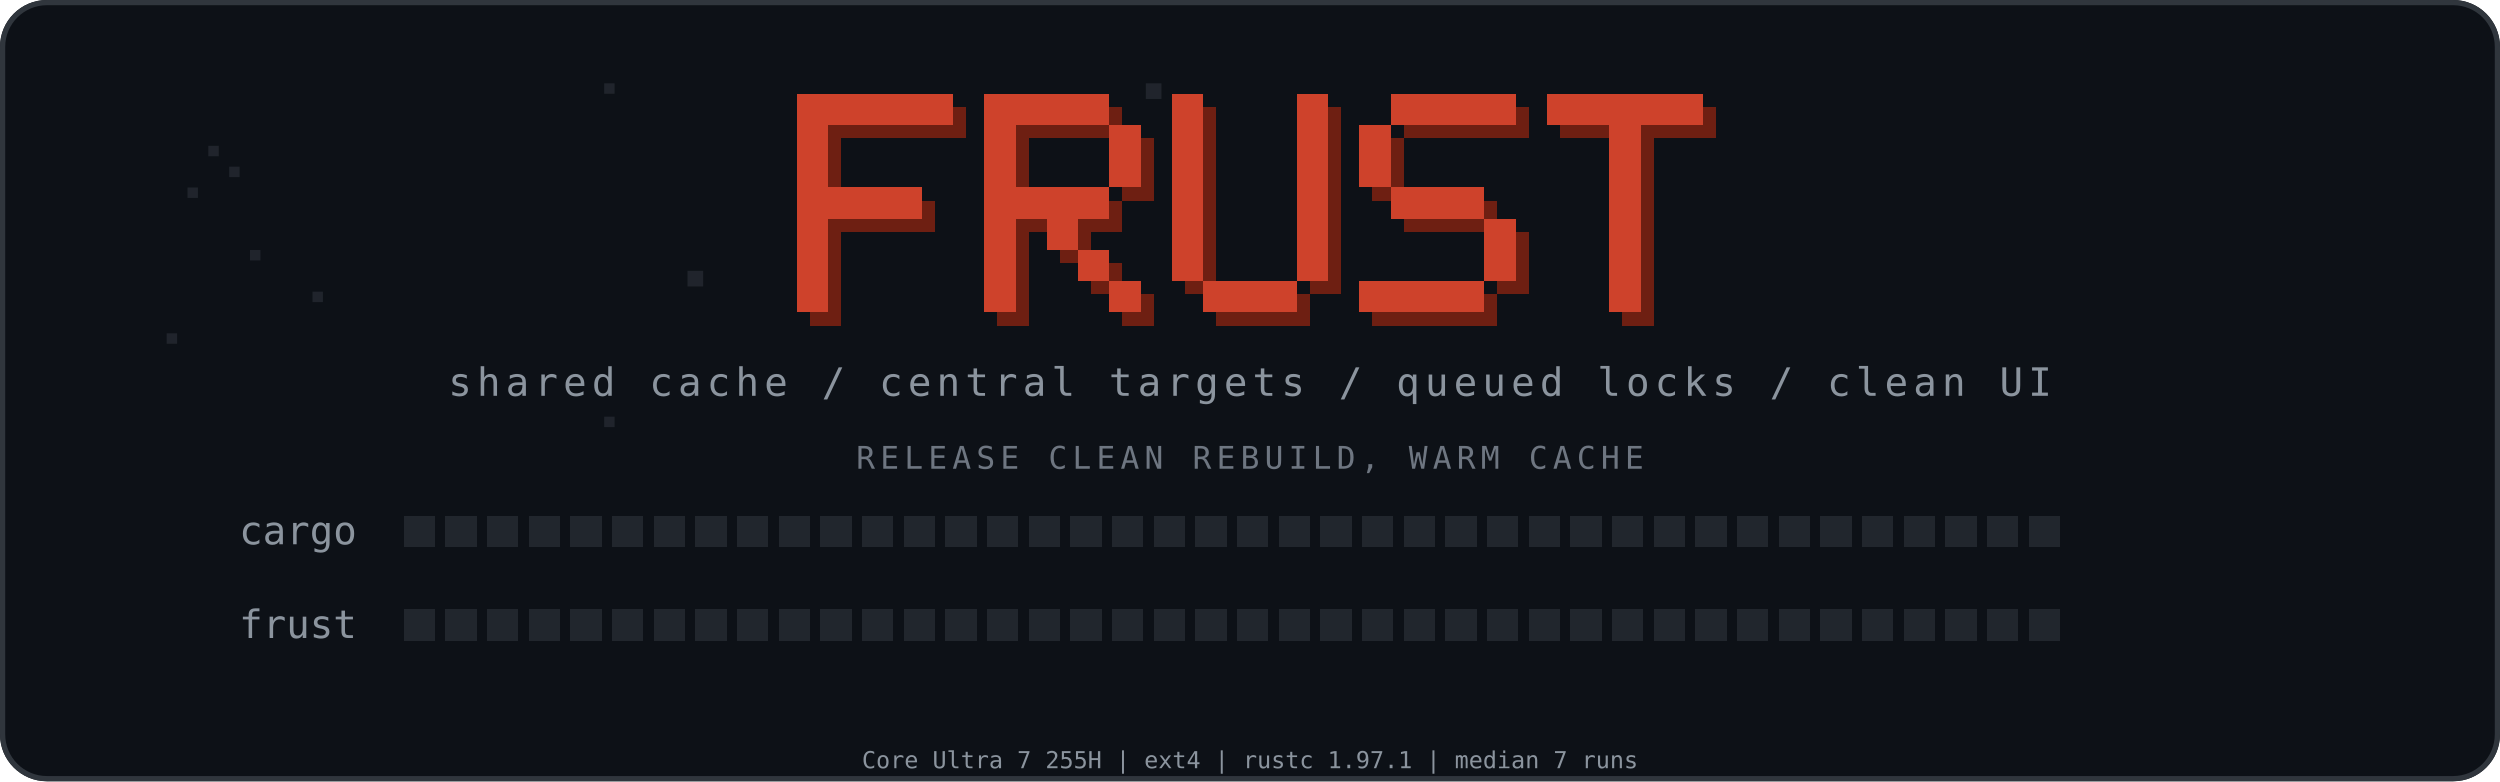
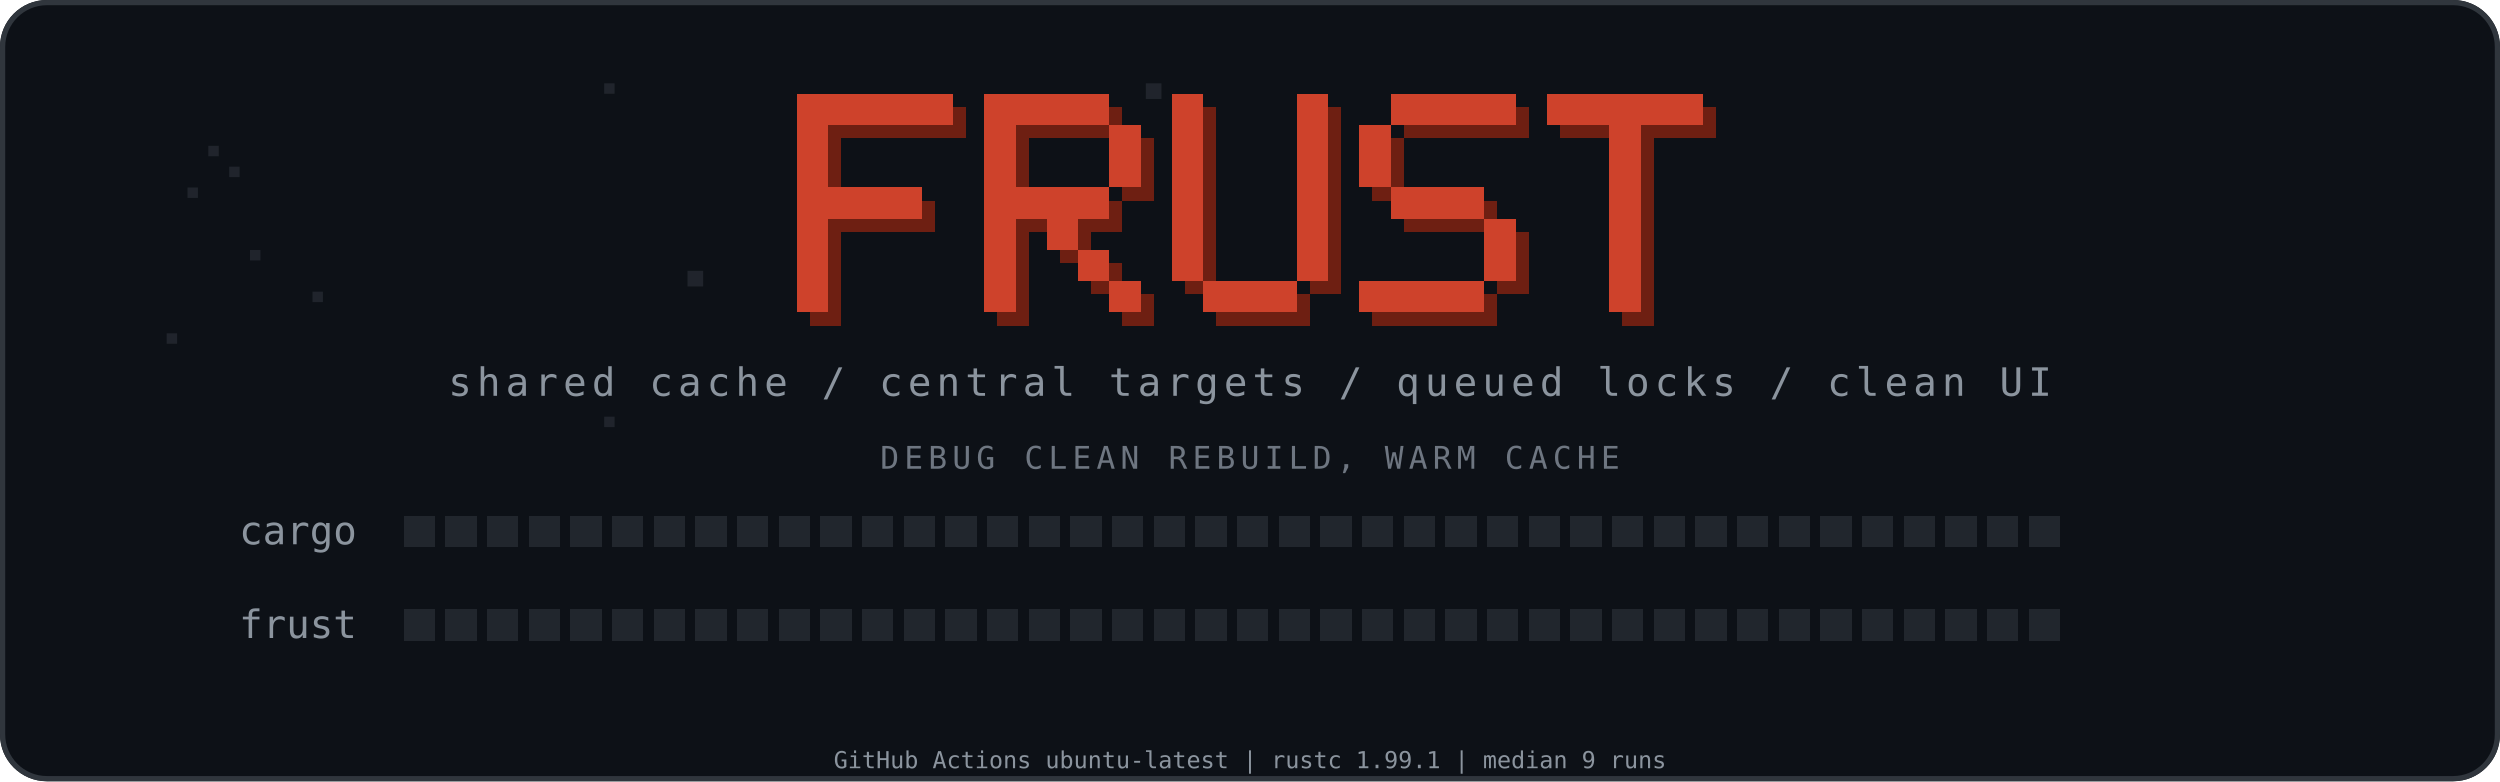
<svg xmlns="http://www.w3.org/2000/svg" viewBox="0 0 960 300" width="960" height="300" role="img" aria-labelledby="t d">
  <rect width="960" height="300" rx="18" fill="#0d1117" />
  <rect x="1" y="1" width="958" height="298" rx="17" fill="none" stroke="#30363d" stroke-width="2" />
  <rect x="88" y="64" width="4" height="4" fill="#8b949e" opacity="0.15">
    <animate attributeName="opacity" values="0.1;0.75;0.1" dur="4.25s" begin="3.86s" repeatCount="indefinite" />
  </rect>
  <rect x="232" y="32" width="4" height="4" fill="#8b949e" opacity="0.15">
    <animate attributeName="opacity" values="0.1;0.75;0.1" dur="3.80s" begin="0.27s" repeatCount="indefinite" />
  </rect>
  <rect x="72" y="72" width="4" height="4" fill="#8b949e" opacity="0.15">
    <animate attributeName="opacity" values="0.1;0.75;0.1" dur="4.39s" begin="2.56s" repeatCount="indefinite" />
  </rect>
  <rect x="64" y="128" width="4" height="4" fill="#8b949e" opacity="0.15">
    <animate attributeName="opacity" values="0.1;0.75;0.1" dur="4.17s" begin="0.56s" repeatCount="indefinite" />
  </rect>
  <rect x="120" y="112" width="4" height="4" fill="#8b949e" opacity="0.15">
    <animate attributeName="opacity" values="0.1;0.75;0.1" dur="2.79s" begin="1.99s" repeatCount="indefinite" />
  </rect>
  <rect x="264" y="104" width="6" height="6" fill="#8b949e" opacity="0.15">
    <animate attributeName="opacity" values="0.1;0.75;0.1" dur="4.84s" begin="0.40s" repeatCount="indefinite" />
  </rect>
  <rect x="440" y="32" width="6" height="6" fill="#8b949e" opacity="0.15">
    <animate attributeName="opacity" values="0.1;0.75;0.1" dur="2.73s" begin="1.53s" repeatCount="indefinite" />
  </rect>
  <rect x="80" y="56" width="4" height="4" fill="#8b949e" opacity="0.15">
    <animate attributeName="opacity" values="0.1;0.75;0.1" dur="3.92s" begin="2.61s" repeatCount="indefinite" />
  </rect>
  <rect x="232" y="160" width="4" height="4" fill="#8b949e" opacity="0.15">
    <animate attributeName="opacity" values="0.1;0.75;0.1" dur="4.72s" begin="1.88s" repeatCount="indefinite" />
  </rect>
  <rect x="96" y="96" width="4" height="4" fill="#8b949e" opacity="0.15">
    <animate attributeName="opacity" values="0.1;0.75;0.1" dur="3.70s" begin="1.03s" repeatCount="indefinite" />
  </rect>
  <g shape-rendering="crispEdges">
    <rect x="311" y="41" width="12" height="12" fill="#6e1f12" />
    <rect x="323" y="41" width="12" height="12" fill="#6e1f12" />
    <rect x="335" y="41" width="12" height="12" fill="#6e1f12" />
    <rect x="347" y="41" width="12" height="12" fill="#6e1f12" />
    <rect x="359" y="41" width="12" height="12" fill="#6e1f12" />
    <rect x="311" y="53" width="12" height="12" fill="#6e1f12" />
    <rect x="311" y="65" width="12" height="12" fill="#6e1f12" />
    <rect x="311" y="77" width="12" height="12" fill="#6e1f12" />
    <rect x="323" y="77" width="12" height="12" fill="#6e1f12" />
    <rect x="335" y="77" width="12" height="12" fill="#6e1f12" />
    <rect x="347" y="77" width="12" height="12" fill="#6e1f12" />
    <rect x="311" y="89" width="12" height="12" fill="#6e1f12" />
    <rect x="311" y="101" width="12" height="12" fill="#6e1f12" />
    <rect x="311" y="113" width="12" height="12" fill="#6e1f12" />
    <rect x="383" y="41" width="12" height="12" fill="#6e1f12" />
    <rect x="395" y="41" width="12" height="12" fill="#6e1f12" />
    <rect x="407" y="41" width="12" height="12" fill="#6e1f12" />
    <rect x="419" y="41" width="12" height="12" fill="#6e1f12" />
    <rect x="383" y="53" width="12" height="12" fill="#6e1f12" />
    <rect x="431" y="53" width="12" height="12" fill="#6e1f12" />
    <rect x="383" y="65" width="12" height="12" fill="#6e1f12" />
    <rect x="431" y="65" width="12" height="12" fill="#6e1f12" />
    <rect x="383" y="77" width="12" height="12" fill="#6e1f12" />
    <rect x="395" y="77" width="12" height="12" fill="#6e1f12" />
    <rect x="407" y="77" width="12" height="12" fill="#6e1f12" />
    <rect x="419" y="77" width="12" height="12" fill="#6e1f12" />
    <rect x="383" y="89" width="12" height="12" fill="#6e1f12" />
    <rect x="407" y="89" width="12" height="12" fill="#6e1f12" />
    <rect x="383" y="101" width="12" height="12" fill="#6e1f12" />
    <rect x="419" y="101" width="12" height="12" fill="#6e1f12" />
    <rect x="383" y="113" width="12" height="12" fill="#6e1f12" />
    <rect x="431" y="113" width="12" height="12" fill="#6e1f12" />
    <rect x="455" y="41" width="12" height="12" fill="#6e1f12" />
    <rect x="503" y="41" width="12" height="12" fill="#6e1f12" />
    <rect x="455" y="53" width="12" height="12" fill="#6e1f12" />
    <rect x="503" y="53" width="12" height="12" fill="#6e1f12" />
    <rect x="455" y="65" width="12" height="12" fill="#6e1f12" />
    <rect x="503" y="65" width="12" height="12" fill="#6e1f12" />
    <rect x="455" y="77" width="12" height="12" fill="#6e1f12" />
    <rect x="503" y="77" width="12" height="12" fill="#6e1f12" />
    <rect x="455" y="89" width="12" height="12" fill="#6e1f12" />
    <rect x="503" y="89" width="12" height="12" fill="#6e1f12" />
    <rect x="455" y="101" width="12" height="12" fill="#6e1f12" />
    <rect x="503" y="101" width="12" height="12" fill="#6e1f12" />
    <rect x="467" y="113" width="12" height="12" fill="#6e1f12" />
    <rect x="479" y="113" width="12" height="12" fill="#6e1f12" />
    <rect x="491" y="113" width="12" height="12" fill="#6e1f12" />
    <rect x="539" y="41" width="12" height="12" fill="#6e1f12" />
    <rect x="551" y="41" width="12" height="12" fill="#6e1f12" />
    <rect x="563" y="41" width="12" height="12" fill="#6e1f12" />
    <rect x="575" y="41" width="12" height="12" fill="#6e1f12" />
    <rect x="527" y="53" width="12" height="12" fill="#6e1f12" />
    <rect x="527" y="65" width="12" height="12" fill="#6e1f12" />
    <rect x="539" y="77" width="12" height="12" fill="#6e1f12" />
    <rect x="551" y="77" width="12" height="12" fill="#6e1f12" />
    <rect x="563" y="77" width="12" height="12" fill="#6e1f12" />
    <rect x="575" y="89" width="12" height="12" fill="#6e1f12" />
    <rect x="575" y="101" width="12" height="12" fill="#6e1f12" />
    <rect x="527" y="113" width="12" height="12" fill="#6e1f12" />
    <rect x="539" y="113" width="12" height="12" fill="#6e1f12" />
    <rect x="551" y="113" width="12" height="12" fill="#6e1f12" />
    <rect x="563" y="113" width="12" height="12" fill="#6e1f12" />
    <rect x="599" y="41" width="12" height="12" fill="#6e1f12" />
    <rect x="611" y="41" width="12" height="12" fill="#6e1f12" />
    <rect x="623" y="41" width="12" height="12" fill="#6e1f12" />
    <rect x="635" y="41" width="12" height="12" fill="#6e1f12" />
    <rect x="647" y="41" width="12" height="12" fill="#6e1f12" />
    <rect x="623" y="53" width="12" height="12" fill="#6e1f12" />
    <rect x="623" y="65" width="12" height="12" fill="#6e1f12" />
    <rect x="623" y="77" width="12" height="12" fill="#6e1f12" />
    <rect x="623" y="89" width="12" height="12" fill="#6e1f12" />
    <rect x="623" y="101" width="12" height="12" fill="#6e1f12" />
    <rect x="623" y="113" width="12" height="12" fill="#6e1f12" />
    <rect x="306" y="36" width="12" height="12" fill="#ce422b">
      <animate attributeName="fill" values="#ce422b;#ce422b;#ffb089;#ce422b;#ce422b" keyTimes="0;0.05;0.12;0.22;1" dur="4s" begin="0.05s" repeatCount="indefinite" />
    </rect>
    <rect x="318" y="36" width="12" height="12" fill="#ce422b">
      <animate attributeName="fill" values="#ce422b;#ce422b;#ffb089;#ce422b;#ce422b" keyTimes="0;0.05;0.12;0.22;1" dur="4s" begin="0.14s" repeatCount="indefinite" />
    </rect>
    <rect x="330" y="36" width="12" height="12" fill="#ce422b">
      <animate attributeName="fill" values="#ce422b;#ce422b;#ffb089;#ce422b;#ce422b" keyTimes="0;0.05;0.12;0.22;1" dur="4s" begin="0.23s" repeatCount="indefinite" />
    </rect>
    <rect x="342" y="36" width="12" height="12" fill="#ce422b">
      <animate attributeName="fill" values="#ce422b;#ce422b;#ffb089;#ce422b;#ce422b" keyTimes="0;0.05;0.12;0.22;1" dur="4s" begin="0.32s" repeatCount="indefinite" />
    </rect>
    <rect x="354" y="36" width="12" height="12" fill="#ce422b">
      <animate attributeName="fill" values="#ce422b;#ce422b;#ffb089;#ce422b;#ce422b" keyTimes="0;0.05;0.12;0.22;1" dur="4s" begin="0.41s" repeatCount="indefinite" />
    </rect>
    <rect x="306" y="48" width="12" height="12" fill="#ce422b">
      <animate attributeName="fill" values="#ce422b;#ce422b;#ffb089;#ce422b;#ce422b" keyTimes="0;0.05;0.12;0.22;1" dur="4s" begin="0.05s" repeatCount="indefinite" />
    </rect>
    <rect x="306" y="60" width="12" height="12" fill="#ce422b">
      <animate attributeName="fill" values="#ce422b;#ce422b;#ffb089;#ce422b;#ce422b" keyTimes="0;0.05;0.12;0.22;1" dur="4s" begin="0.05s" repeatCount="indefinite" />
    </rect>
    <rect x="306" y="72" width="12" height="12" fill="#ce422b">
      <animate attributeName="fill" values="#ce422b;#ce422b;#ffb089;#ce422b;#ce422b" keyTimes="0;0.05;0.12;0.22;1" dur="4s" begin="0.05s" repeatCount="indefinite" />
    </rect>
    <rect x="318" y="72" width="12" height="12" fill="#ce422b">
      <animate attributeName="fill" values="#ce422b;#ce422b;#ffb089;#ce422b;#ce422b" keyTimes="0;0.05;0.12;0.22;1" dur="4s" begin="0.14s" repeatCount="indefinite" />
    </rect>
    <rect x="330" y="72" width="12" height="12" fill="#ce422b">
      <animate attributeName="fill" values="#ce422b;#ce422b;#ffb089;#ce422b;#ce422b" keyTimes="0;0.05;0.12;0.22;1" dur="4s" begin="0.23s" repeatCount="indefinite" />
    </rect>
    <rect x="342" y="72" width="12" height="12" fill="#ce422b">
      <animate attributeName="fill" values="#ce422b;#ce422b;#ffb089;#ce422b;#ce422b" keyTimes="0;0.05;0.12;0.22;1" dur="4s" begin="0.32s" repeatCount="indefinite" />
    </rect>
    <rect x="306" y="84" width="12" height="12" fill="#ce422b">
      <animate attributeName="fill" values="#ce422b;#ce422b;#ffb089;#ce422b;#ce422b" keyTimes="0;0.05;0.12;0.22;1" dur="4s" begin="0.05s" repeatCount="indefinite" />
    </rect>
    <rect x="306" y="96" width="12" height="12" fill="#ce422b">
      <animate attributeName="fill" values="#ce422b;#ce422b;#ffb089;#ce422b;#ce422b" keyTimes="0;0.05;0.12;0.22;1" dur="4s" begin="0.05s" repeatCount="indefinite" />
    </rect>
    <rect x="306" y="108" width="12" height="12" fill="#ce422b">
      <animate attributeName="fill" values="#ce422b;#ce422b;#ffb089;#ce422b;#ce422b" keyTimes="0;0.05;0.12;0.22;1" dur="4s" begin="0.05s" repeatCount="indefinite" />
    </rect>
    <rect x="378" y="36" width="12" height="12" fill="#ce422b">
      <animate attributeName="fill" values="#ce422b;#ce422b;#ffb089;#ce422b;#ce422b" keyTimes="0;0.05;0.12;0.22;1" dur="4s" begin="0.59s" repeatCount="indefinite" />
    </rect>
    <rect x="390" y="36" width="12" height="12" fill="#ce422b">
      <animate attributeName="fill" values="#ce422b;#ce422b;#ffb089;#ce422b;#ce422b" keyTimes="0;0.05;0.12;0.22;1" dur="4s" begin="0.68s" repeatCount="indefinite" />
    </rect>
    <rect x="402" y="36" width="12" height="12" fill="#ce422b">
      <animate attributeName="fill" values="#ce422b;#ce422b;#ffb089;#ce422b;#ce422b" keyTimes="0;0.05;0.12;0.22;1" dur="4s" begin="0.77s" repeatCount="indefinite" />
    </rect>
    <rect x="414" y="36" width="12" height="12" fill="#ce422b">
      <animate attributeName="fill" values="#ce422b;#ce422b;#ffb089;#ce422b;#ce422b" keyTimes="0;0.05;0.12;0.22;1" dur="4s" begin="0.86s" repeatCount="indefinite" />
    </rect>
    <rect x="378" y="48" width="12" height="12" fill="#ce422b">
      <animate attributeName="fill" values="#ce422b;#ce422b;#ffb089;#ce422b;#ce422b" keyTimes="0;0.05;0.12;0.22;1" dur="4s" begin="0.59s" repeatCount="indefinite" />
    </rect>
    <rect x="426" y="48" width="12" height="12" fill="#ce422b">
      <animate attributeName="fill" values="#ce422b;#ce422b;#ffb089;#ce422b;#ce422b" keyTimes="0;0.05;0.12;0.22;1" dur="4s" begin="0.95s" repeatCount="indefinite" />
    </rect>
    <rect x="378" y="60" width="12" height="12" fill="#ce422b">
      <animate attributeName="fill" values="#ce422b;#ce422b;#ffb089;#ce422b;#ce422b" keyTimes="0;0.05;0.12;0.22;1" dur="4s" begin="0.59s" repeatCount="indefinite" />
    </rect>
    <rect x="426" y="60" width="12" height="12" fill="#ce422b">
      <animate attributeName="fill" values="#ce422b;#ce422b;#ffb089;#ce422b;#ce422b" keyTimes="0;0.05;0.12;0.22;1" dur="4s" begin="0.95s" repeatCount="indefinite" />
    </rect>
    <rect x="378" y="72" width="12" height="12" fill="#ce422b">
      <animate attributeName="fill" values="#ce422b;#ce422b;#ffb089;#ce422b;#ce422b" keyTimes="0;0.05;0.12;0.22;1" dur="4s" begin="0.59s" repeatCount="indefinite" />
    </rect>
    <rect x="390" y="72" width="12" height="12" fill="#ce422b">
      <animate attributeName="fill" values="#ce422b;#ce422b;#ffb089;#ce422b;#ce422b" keyTimes="0;0.05;0.12;0.22;1" dur="4s" begin="0.68s" repeatCount="indefinite" />
    </rect>
    <rect x="402" y="72" width="12" height="12" fill="#ce422b">
      <animate attributeName="fill" values="#ce422b;#ce422b;#ffb089;#ce422b;#ce422b" keyTimes="0;0.05;0.12;0.22;1" dur="4s" begin="0.77s" repeatCount="indefinite" />
    </rect>
    <rect x="414" y="72" width="12" height="12" fill="#ce422b">
      <animate attributeName="fill" values="#ce422b;#ce422b;#ffb089;#ce422b;#ce422b" keyTimes="0;0.05;0.12;0.22;1" dur="4s" begin="0.86s" repeatCount="indefinite" />
    </rect>
    <rect x="378" y="84" width="12" height="12" fill="#ce422b">
      <animate attributeName="fill" values="#ce422b;#ce422b;#ffb089;#ce422b;#ce422b" keyTimes="0;0.05;0.12;0.22;1" dur="4s" begin="0.59s" repeatCount="indefinite" />
    </rect>
    <rect x="402" y="84" width="12" height="12" fill="#ce422b">
      <animate attributeName="fill" values="#ce422b;#ce422b;#ffb089;#ce422b;#ce422b" keyTimes="0;0.05;0.12;0.22;1" dur="4s" begin="0.77s" repeatCount="indefinite" />
    </rect>
    <rect x="378" y="96" width="12" height="12" fill="#ce422b">
      <animate attributeName="fill" values="#ce422b;#ce422b;#ffb089;#ce422b;#ce422b" keyTimes="0;0.05;0.12;0.22;1" dur="4s" begin="0.59s" repeatCount="indefinite" />
    </rect>
    <rect x="414" y="96" width="12" height="12" fill="#ce422b">
      <animate attributeName="fill" values="#ce422b;#ce422b;#ffb089;#ce422b;#ce422b" keyTimes="0;0.05;0.12;0.22;1" dur="4s" begin="0.86s" repeatCount="indefinite" />
    </rect>
    <rect x="378" y="108" width="12" height="12" fill="#ce422b">
      <animate attributeName="fill" values="#ce422b;#ce422b;#ffb089;#ce422b;#ce422b" keyTimes="0;0.05;0.12;0.22;1" dur="4s" begin="0.59s" repeatCount="indefinite" />
    </rect>
    <rect x="426" y="108" width="12" height="12" fill="#ce422b">
      <animate attributeName="fill" values="#ce422b;#ce422b;#ffb089;#ce422b;#ce422b" keyTimes="0;0.05;0.12;0.22;1" dur="4s" begin="0.95s" repeatCount="indefinite" />
    </rect>
    <rect x="450" y="36" width="12" height="12" fill="#ce422b">
      <animate attributeName="fill" values="#ce422b;#ce422b;#ffb089;#ce422b;#ce422b" keyTimes="0;0.05;0.12;0.22;1" dur="4s" begin="1.13s" repeatCount="indefinite" />
    </rect>
    <rect x="498" y="36" width="12" height="12" fill="#ce422b">
      <animate attributeName="fill" values="#ce422b;#ce422b;#ffb089;#ce422b;#ce422b" keyTimes="0;0.05;0.12;0.22;1" dur="4s" begin="1.49s" repeatCount="indefinite" />
    </rect>
    <rect x="450" y="48" width="12" height="12" fill="#ce422b">
      <animate attributeName="fill" values="#ce422b;#ce422b;#ffb089;#ce422b;#ce422b" keyTimes="0;0.05;0.12;0.22;1" dur="4s" begin="1.13s" repeatCount="indefinite" />
    </rect>
    <rect x="498" y="48" width="12" height="12" fill="#ce422b">
      <animate attributeName="fill" values="#ce422b;#ce422b;#ffb089;#ce422b;#ce422b" keyTimes="0;0.05;0.12;0.22;1" dur="4s" begin="1.49s" repeatCount="indefinite" />
    </rect>
    <rect x="450" y="60" width="12" height="12" fill="#ce422b">
      <animate attributeName="fill" values="#ce422b;#ce422b;#ffb089;#ce422b;#ce422b" keyTimes="0;0.05;0.12;0.22;1" dur="4s" begin="1.13s" repeatCount="indefinite" />
    </rect>
    <rect x="498" y="60" width="12" height="12" fill="#ce422b">
      <animate attributeName="fill" values="#ce422b;#ce422b;#ffb089;#ce422b;#ce422b" keyTimes="0;0.05;0.12;0.22;1" dur="4s" begin="1.49s" repeatCount="indefinite" />
    </rect>
    <rect x="450" y="72" width="12" height="12" fill="#ce422b">
      <animate attributeName="fill" values="#ce422b;#ce422b;#ffb089;#ce422b;#ce422b" keyTimes="0;0.05;0.12;0.22;1" dur="4s" begin="1.13s" repeatCount="indefinite" />
    </rect>
    <rect x="498" y="72" width="12" height="12" fill="#ce422b">
      <animate attributeName="fill" values="#ce422b;#ce422b;#ffb089;#ce422b;#ce422b" keyTimes="0;0.05;0.12;0.22;1" dur="4s" begin="1.49s" repeatCount="indefinite" />
    </rect>
    <rect x="450" y="84" width="12" height="12" fill="#ce422b">
      <animate attributeName="fill" values="#ce422b;#ce422b;#ffb089;#ce422b;#ce422b" keyTimes="0;0.05;0.12;0.22;1" dur="4s" begin="1.13s" repeatCount="indefinite" />
    </rect>
    <rect x="498" y="84" width="12" height="12" fill="#ce422b">
      <animate attributeName="fill" values="#ce422b;#ce422b;#ffb089;#ce422b;#ce422b" keyTimes="0;0.05;0.12;0.22;1" dur="4s" begin="1.49s" repeatCount="indefinite" />
    </rect>
    <rect x="450" y="96" width="12" height="12" fill="#ce422b">
      <animate attributeName="fill" values="#ce422b;#ce422b;#ffb089;#ce422b;#ce422b" keyTimes="0;0.05;0.12;0.22;1" dur="4s" begin="1.13s" repeatCount="indefinite" />
    </rect>
    <rect x="498" y="96" width="12" height="12" fill="#ce422b">
      <animate attributeName="fill" values="#ce422b;#ce422b;#ffb089;#ce422b;#ce422b" keyTimes="0;0.05;0.12;0.22;1" dur="4s" begin="1.49s" repeatCount="indefinite" />
    </rect>
    <rect x="462" y="108" width="12" height="12" fill="#ce422b">
      <animate attributeName="fill" values="#ce422b;#ce422b;#ffb089;#ce422b;#ce422b" keyTimes="0;0.05;0.12;0.22;1" dur="4s" begin="1.22s" repeatCount="indefinite" />
    </rect>
    <rect x="474" y="108" width="12" height="12" fill="#ce422b">
      <animate attributeName="fill" values="#ce422b;#ce422b;#ffb089;#ce422b;#ce422b" keyTimes="0;0.05;0.12;0.22;1" dur="4s" begin="1.31s" repeatCount="indefinite" />
    </rect>
    <rect x="486" y="108" width="12" height="12" fill="#ce422b">
      <animate attributeName="fill" values="#ce422b;#ce422b;#ffb089;#ce422b;#ce422b" keyTimes="0;0.05;0.12;0.22;1" dur="4s" begin="1.40s" repeatCount="indefinite" />
    </rect>
    <rect x="534" y="36" width="12" height="12" fill="#ce422b">
      <animate attributeName="fill" values="#ce422b;#ce422b;#ffb089;#ce422b;#ce422b" keyTimes="0;0.05;0.12;0.22;1" dur="4s" begin="1.76s" repeatCount="indefinite" />
    </rect>
    <rect x="546" y="36" width="12" height="12" fill="#ce422b">
      <animate attributeName="fill" values="#ce422b;#ce422b;#ffb089;#ce422b;#ce422b" keyTimes="0;0.05;0.12;0.22;1" dur="4s" begin="1.85s" repeatCount="indefinite" />
    </rect>
    <rect x="558" y="36" width="12" height="12" fill="#ce422b">
      <animate attributeName="fill" values="#ce422b;#ce422b;#ffb089;#ce422b;#ce422b" keyTimes="0;0.05;0.12;0.22;1" dur="4s" begin="1.94s" repeatCount="indefinite" />
    </rect>
    <rect x="570" y="36" width="12" height="12" fill="#ce422b">
      <animate attributeName="fill" values="#ce422b;#ce422b;#ffb089;#ce422b;#ce422b" keyTimes="0;0.05;0.12;0.22;1" dur="4s" begin="2.03s" repeatCount="indefinite" />
    </rect>
    <rect x="522" y="48" width="12" height="12" fill="#ce422b">
      <animate attributeName="fill" values="#ce422b;#ce422b;#ffb089;#ce422b;#ce422b" keyTimes="0;0.05;0.12;0.22;1" dur="4s" begin="1.67s" repeatCount="indefinite" />
    </rect>
    <rect x="522" y="60" width="12" height="12" fill="#ce422b">
      <animate attributeName="fill" values="#ce422b;#ce422b;#ffb089;#ce422b;#ce422b" keyTimes="0;0.05;0.12;0.22;1" dur="4s" begin="1.67s" repeatCount="indefinite" />
    </rect>
    <rect x="534" y="72" width="12" height="12" fill="#ce422b">
      <animate attributeName="fill" values="#ce422b;#ce422b;#ffb089;#ce422b;#ce422b" keyTimes="0;0.05;0.12;0.22;1" dur="4s" begin="1.76s" repeatCount="indefinite" />
    </rect>
    <rect x="546" y="72" width="12" height="12" fill="#ce422b">
      <animate attributeName="fill" values="#ce422b;#ce422b;#ffb089;#ce422b;#ce422b" keyTimes="0;0.05;0.12;0.22;1" dur="4s" begin="1.85s" repeatCount="indefinite" />
    </rect>
    <rect x="558" y="72" width="12" height="12" fill="#ce422b">
      <animate attributeName="fill" values="#ce422b;#ce422b;#ffb089;#ce422b;#ce422b" keyTimes="0;0.05;0.12;0.22;1" dur="4s" begin="1.94s" repeatCount="indefinite" />
    </rect>
    <rect x="570" y="84" width="12" height="12" fill="#ce422b">
      <animate attributeName="fill" values="#ce422b;#ce422b;#ffb089;#ce422b;#ce422b" keyTimes="0;0.05;0.12;0.22;1" dur="4s" begin="2.03s" repeatCount="indefinite" />
    </rect>
    <rect x="570" y="96" width="12" height="12" fill="#ce422b">
      <animate attributeName="fill" values="#ce422b;#ce422b;#ffb089;#ce422b;#ce422b" keyTimes="0;0.05;0.12;0.22;1" dur="4s" begin="2.03s" repeatCount="indefinite" />
    </rect>
    <rect x="522" y="108" width="12" height="12" fill="#ce422b">
      <animate attributeName="fill" values="#ce422b;#ce422b;#ffb089;#ce422b;#ce422b" keyTimes="0;0.05;0.12;0.22;1" dur="4s" begin="1.67s" repeatCount="indefinite" />
    </rect>
    <rect x="534" y="108" width="12" height="12" fill="#ce422b">
      <animate attributeName="fill" values="#ce422b;#ce422b;#ffb089;#ce422b;#ce422b" keyTimes="0;0.05;0.12;0.22;1" dur="4s" begin="1.76s" repeatCount="indefinite" />
    </rect>
    <rect x="546" y="108" width="12" height="12" fill="#ce422b">
      <animate attributeName="fill" values="#ce422b;#ce422b;#ffb089;#ce422b;#ce422b" keyTimes="0;0.05;0.12;0.22;1" dur="4s" begin="1.85s" repeatCount="indefinite" />
    </rect>
    <rect x="558" y="108" width="12" height="12" fill="#ce422b">
      <animate attributeName="fill" values="#ce422b;#ce422b;#ffb089;#ce422b;#ce422b" keyTimes="0;0.05;0.12;0.22;1" dur="4s" begin="1.94s" repeatCount="indefinite" />
    </rect>
    <rect x="594" y="36" width="12" height="12" fill="#ce422b">
      <animate attributeName="fill" values="#ce422b;#ce422b;#ffb089;#ce422b;#ce422b" keyTimes="0;0.05;0.12;0.22;1" dur="4s" begin="2.21s" repeatCount="indefinite" />
    </rect>
    <rect x="606" y="36" width="12" height="12" fill="#ce422b">
      <animate attributeName="fill" values="#ce422b;#ce422b;#ffb089;#ce422b;#ce422b" keyTimes="0;0.05;0.12;0.22;1" dur="4s" begin="2.30s" repeatCount="indefinite" />
    </rect>
    <rect x="618" y="36" width="12" height="12" fill="#ce422b">
      <animate attributeName="fill" values="#ce422b;#ce422b;#ffb089;#ce422b;#ce422b" keyTimes="0;0.05;0.12;0.22;1" dur="4s" begin="2.39s" repeatCount="indefinite" />
    </rect>
    <rect x="630" y="36" width="12" height="12" fill="#ce422b">
      <animate attributeName="fill" values="#ce422b;#ce422b;#ffb089;#ce422b;#ce422b" keyTimes="0;0.05;0.12;0.22;1" dur="4s" begin="2.48s" repeatCount="indefinite" />
    </rect>
    <rect x="642" y="36" width="12" height="12" fill="#ce422b">
      <animate attributeName="fill" values="#ce422b;#ce422b;#ffb089;#ce422b;#ce422b" keyTimes="0;0.05;0.12;0.22;1" dur="4s" begin="2.57s" repeatCount="indefinite" />
    </rect>
    <rect x="618" y="48" width="12" height="12" fill="#ce422b">
      <animate attributeName="fill" values="#ce422b;#ce422b;#ffb089;#ce422b;#ce422b" keyTimes="0;0.05;0.12;0.22;1" dur="4s" begin="2.39s" repeatCount="indefinite" />
    </rect>
    <rect x="618" y="60" width="12" height="12" fill="#ce422b">
      <animate attributeName="fill" values="#ce422b;#ce422b;#ffb089;#ce422b;#ce422b" keyTimes="0;0.05;0.12;0.22;1" dur="4s" begin="2.39s" repeatCount="indefinite" />
    </rect>
    <rect x="618" y="72" width="12" height="12" fill="#ce422b">
      <animate attributeName="fill" values="#ce422b;#ce422b;#ffb089;#ce422b;#ce422b" keyTimes="0;0.05;0.12;0.22;1" dur="4s" begin="2.39s" repeatCount="indefinite" />
    </rect>
    <rect x="618" y="84" width="12" height="12" fill="#ce422b">
      <animate attributeName="fill" values="#ce422b;#ce422b;#ffb089;#ce422b;#ce422b" keyTimes="0;0.05;0.12;0.22;1" dur="4s" begin="2.39s" repeatCount="indefinite" />
    </rect>
    <rect x="618" y="96" width="12" height="12" fill="#ce422b">
      <animate attributeName="fill" values="#ce422b;#ce422b;#ffb089;#ce422b;#ce422b" keyTimes="0;0.05;0.12;0.22;1" dur="4s" begin="2.39s" repeatCount="indefinite" />
    </rect>
    <rect x="618" y="108" width="12" height="12" fill="#ce422b">
      <animate attributeName="fill" values="#ce422b;#ce422b;#ffb089;#ce422b;#ce422b" keyTimes="0;0.05;0.12;0.22;1" dur="4s" begin="2.39s" repeatCount="indefinite" />
    </rect>
  </g>
  <text x="480" y="152" text-anchor="middle" font-family="ui-monospace,SFMono-Regular,Menlo,Consolas,monospace" font-size="15" letter-spacing="2" fill="#8b949e">shared cache  /  central targets  /  queued locks  /  clean UI</text>
  <text x="137" y="209" text-anchor="end" font-family="ui-monospace,SFMono-Regular,Menlo,Consolas,monospace" font-size="15" fill="#8b949e">cargo</text>
  <g shape-rendering="crispEdges">
    <rect x="155" y="198" width="12" height="12" fill="#21262d">
      <animate attributeName="fill" values="#21262d;#c9d1d9;#6e7681;#6e7681;#21262d;#21262d" keyTimes="0;0.05;0.068;.95;.98;1" calcMode="discrete" dur="7.028s" repeatCount="indefinite" />
    </rect>
    <rect x="171" y="198" width="12" height="12" fill="#21262d">
      <animate attributeName="fill" values="#21262d;#c9d1d9;#6e7681;#6e7681;#21262d;#21262d" keyTimes="0;0.068;0.086;.95;.98;1" calcMode="discrete" dur="7.028s" repeatCount="indefinite" />
    </rect>
    <rect x="187" y="198" width="12" height="12" fill="#21262d">
      <animate attributeName="fill" values="#21262d;#c9d1d9;#6e7681;#6e7681;#21262d;#21262d" keyTimes="0;0.086;0.104;.95;.98;1" calcMode="discrete" dur="7.028s" repeatCount="indefinite" />
    </rect>
    <rect x="203" y="198" width="12" height="12" fill="#21262d">
      <animate attributeName="fill" values="#21262d;#c9d1d9;#6e7681;#6e7681;#21262d;#21262d" keyTimes="0;0.104;0.122;.95;.98;1" calcMode="discrete" dur="7.028s" repeatCount="indefinite" />
    </rect>
    <rect x="219" y="198" width="12" height="12" fill="#21262d">
      <animate attributeName="fill" values="#21262d;#c9d1d9;#6e7681;#6e7681;#21262d;#21262d" keyTimes="0;0.122;0.14;.95;.98;1" calcMode="discrete" dur="7.028s" repeatCount="indefinite" />
    </rect>
    <rect x="235" y="198" width="12" height="12" fill="#21262d">
      <animate attributeName="fill" values="#21262d;#c9d1d9;#6e7681;#6e7681;#21262d;#21262d" keyTimes="0;0.14;0.158;.95;.98;1" calcMode="discrete" dur="7.028s" repeatCount="indefinite" />
    </rect>
    <rect x="251" y="198" width="12" height="12" fill="#21262d">
      <animate attributeName="fill" values="#21262d;#c9d1d9;#6e7681;#6e7681;#21262d;#21262d" keyTimes="0;0.158;0.176;.95;.98;1" calcMode="discrete" dur="7.028s" repeatCount="indefinite" />
    </rect>
    <rect x="267" y="198" width="12" height="12" fill="#21262d">
      <animate attributeName="fill" values="#21262d;#c9d1d9;#6e7681;#6e7681;#21262d;#21262d" keyTimes="0;0.176;0.194;.95;.98;1" calcMode="discrete" dur="7.028s" repeatCount="indefinite" />
    </rect>
    <rect x="283" y="198" width="12" height="12" fill="#21262d">
      <animate attributeName="fill" values="#21262d;#c9d1d9;#6e7681;#6e7681;#21262d;#21262d" keyTimes="0;0.194;0.212;.95;.98;1" calcMode="discrete" dur="7.028s" repeatCount="indefinite" />
    </rect>
    <rect x="299" y="198" width="12" height="12" fill="#21262d">
      <animate attributeName="fill" values="#21262d;#c9d1d9;#6e7681;#6e7681;#21262d;#21262d" keyTimes="0;0.212;0.23;.95;.98;1" calcMode="discrete" dur="7.028s" repeatCount="indefinite" />
    </rect>
    <rect x="315" y="198" width="12" height="12" fill="#21262d">
      <animate attributeName="fill" values="#21262d;#c9d1d9;#6e7681;#6e7681;#21262d;#21262d" keyTimes="0;0.23;0.248;.95;.98;1" calcMode="discrete" dur="7.028s" repeatCount="indefinite" />
    </rect>
    <rect x="331" y="198" width="12" height="12" fill="#21262d">
      <animate attributeName="fill" values="#21262d;#c9d1d9;#6e7681;#6e7681;#21262d;#21262d" keyTimes="0;0.248;0.266;.95;.98;1" calcMode="discrete" dur="7.028s" repeatCount="indefinite" />
    </rect>
    <rect x="347" y="198" width="12" height="12" fill="#21262d">
      <animate attributeName="fill" values="#21262d;#c9d1d9;#6e7681;#6e7681;#21262d;#21262d" keyTimes="0;0.266;0.284;.95;.98;1" calcMode="discrete" dur="7.028s" repeatCount="indefinite" />
    </rect>
    <rect x="363" y="198" width="12" height="12" fill="#21262d">
      <animate attributeName="fill" values="#21262d;#c9d1d9;#6e7681;#6e7681;#21262d;#21262d" keyTimes="0;0.284;0.302;.95;.98;1" calcMode="discrete" dur="7.028s" repeatCount="indefinite" />
    </rect>
    <rect x="379" y="198" width="12" height="12" fill="#21262d">
      <animate attributeName="fill" values="#21262d;#c9d1d9;#6e7681;#6e7681;#21262d;#21262d" keyTimes="0;0.302;0.32;.95;.98;1" calcMode="discrete" dur="7.028s" repeatCount="indefinite" />
    </rect>
    <rect x="395" y="198" width="12" height="12" fill="#21262d">
      <animate attributeName="fill" values="#21262d;#c9d1d9;#6e7681;#6e7681;#21262d;#21262d" keyTimes="0;0.32;0.338;.95;.98;1" calcMode="discrete" dur="7.028s" repeatCount="indefinite" />
    </rect>
    <rect x="411" y="198" width="12" height="12" fill="#21262d">
      <animate attributeName="fill" values="#21262d;#c9d1d9;#6e7681;#6e7681;#21262d;#21262d" keyTimes="0;0.338;0.356;.95;.98;1" calcMode="discrete" dur="7.028s" repeatCount="indefinite" />
    </rect>
    <rect x="427" y="198" width="12" height="12" fill="#21262d">
      <animate attributeName="fill" values="#21262d;#c9d1d9;#6e7681;#6e7681;#21262d;#21262d" keyTimes="0;0.356;0.374;.95;.98;1" calcMode="discrete" dur="7.028s" repeatCount="indefinite" />
    </rect>
    <rect x="443" y="198" width="12" height="12" fill="#21262d">
      <animate attributeName="fill" values="#21262d;#c9d1d9;#6e7681;#6e7681;#21262d;#21262d" keyTimes="0;0.374;0.392;.95;.98;1" calcMode="discrete" dur="7.028s" repeatCount="indefinite" />
    </rect>
    <rect x="459" y="198" width="12" height="12" fill="#21262d">
      <animate attributeName="fill" values="#21262d;#c9d1d9;#6e7681;#6e7681;#21262d;#21262d" keyTimes="0;0.392;0.41;.95;.98;1" calcMode="discrete" dur="7.028s" repeatCount="indefinite" />
    </rect>
    <rect x="475" y="198" width="12" height="12" fill="#21262d">
      <animate attributeName="fill" values="#21262d;#c9d1d9;#6e7681;#6e7681;#21262d;#21262d" keyTimes="0;0.41;0.428;.95;.98;1" calcMode="discrete" dur="7.028s" repeatCount="indefinite" />
    </rect>
    <rect x="491" y="198" width="12" height="12" fill="#21262d">
      <animate attributeName="fill" values="#21262d;#c9d1d9;#6e7681;#6e7681;#21262d;#21262d" keyTimes="0;0.428;0.446;.95;.98;1" calcMode="discrete" dur="7.028s" repeatCount="indefinite" />
    </rect>
    <rect x="507" y="198" width="12" height="12" fill="#21262d">
      <animate attributeName="fill" values="#21262d;#c9d1d9;#6e7681;#6e7681;#21262d;#21262d" keyTimes="0;0.446;0.464;.95;.98;1" calcMode="discrete" dur="7.028s" repeatCount="indefinite" />
    </rect>
    <rect x="523" y="198" width="12" height="12" fill="#21262d">
      <animate attributeName="fill" values="#21262d;#c9d1d9;#6e7681;#6e7681;#21262d;#21262d" keyTimes="0;0.464;0.482;.95;.98;1" calcMode="discrete" dur="7.028s" repeatCount="indefinite" />
    </rect>
    <rect x="539" y="198" width="12" height="12" fill="#21262d">
      <animate attributeName="fill" values="#21262d;#c9d1d9;#6e7681;#6e7681;#21262d;#21262d" keyTimes="0;0.482;0.5;.95;.98;1" calcMode="discrete" dur="7.028s" repeatCount="indefinite" />
    </rect>
    <rect x="555" y="198" width="12" height="12" fill="#21262d">
      <animate attributeName="fill" values="#21262d;#c9d1d9;#6e7681;#6e7681;#21262d;#21262d" keyTimes="0;0.5;0.518;.95;.98;1" calcMode="discrete" dur="7.028s" repeatCount="indefinite" />
    </rect>
    <rect x="571" y="198" width="12" height="12" fill="#21262d">
      <animate attributeName="fill" values="#21262d;#c9d1d9;#6e7681;#6e7681;#21262d;#21262d" keyTimes="0;0.518;0.536;.95;.98;1" calcMode="discrete" dur="7.028s" repeatCount="indefinite" />
    </rect>
    <rect x="587" y="198" width="12" height="12" fill="#21262d">
      <animate attributeName="fill" values="#21262d;#c9d1d9;#6e7681;#6e7681;#21262d;#21262d" keyTimes="0;0.536;0.554;.95;.98;1" calcMode="discrete" dur="7.028s" repeatCount="indefinite" />
    </rect>
    <rect x="603" y="198" width="12" height="12" fill="#21262d">
      <animate attributeName="fill" values="#21262d;#c9d1d9;#6e7681;#6e7681;#21262d;#21262d" keyTimes="0;0.554;0.572;.95;.98;1" calcMode="discrete" dur="7.028s" repeatCount="indefinite" />
    </rect>
    <rect x="619" y="198" width="12" height="12" fill="#21262d">
      <animate attributeName="fill" values="#21262d;#c9d1d9;#6e7681;#6e7681;#21262d;#21262d" keyTimes="0;0.572;0.59;.95;.98;1" calcMode="discrete" dur="7.028s" repeatCount="indefinite" />
    </rect>
    <rect x="635" y="198" width="12" height="12" fill="#21262d">
      <animate attributeName="fill" values="#21262d;#c9d1d9;#6e7681;#6e7681;#21262d;#21262d" keyTimes="0;0.59;0.608;.95;.98;1" calcMode="discrete" dur="7.028s" repeatCount="indefinite" />
    </rect>
    <rect x="651" y="198" width="12" height="12" fill="#21262d">
      <animate attributeName="fill" values="#21262d;#c9d1d9;#6e7681;#6e7681;#21262d;#21262d" keyTimes="0;0.608;0.626;.95;.98;1" calcMode="discrete" dur="7.028s" repeatCount="indefinite" />
    </rect>
    <rect x="667" y="198" width="12" height="12" fill="#21262d">
      <animate attributeName="fill" values="#21262d;#c9d1d9;#6e7681;#6e7681;#21262d;#21262d" keyTimes="0;0.626;0.644;.95;.98;1" calcMode="discrete" dur="7.028s" repeatCount="indefinite" />
    </rect>
    <rect x="683" y="198" width="12" height="12" fill="#21262d">
      <animate attributeName="fill" values="#21262d;#c9d1d9;#6e7681;#6e7681;#21262d;#21262d" keyTimes="0;0.644;0.662;.95;.98;1" calcMode="discrete" dur="7.028s" repeatCount="indefinite" />
    </rect>
    <rect x="699" y="198" width="12" height="12" fill="#21262d">
      <animate attributeName="fill" values="#21262d;#c9d1d9;#6e7681;#6e7681;#21262d;#21262d" keyTimes="0;0.662;0.68;.95;.98;1" calcMode="discrete" dur="7.028s" repeatCount="indefinite" />
    </rect>
    <rect x="715" y="198" width="12" height="12" fill="#21262d">
      <animate attributeName="fill" values="#21262d;#c9d1d9;#6e7681;#6e7681;#21262d;#21262d" keyTimes="0;0.68;0.698;.95;.98;1" calcMode="discrete" dur="7.028s" repeatCount="indefinite" />
    </rect>
    <rect x="731" y="198" width="12" height="12" fill="#21262d">
      <animate attributeName="fill" values="#21262d;#c9d1d9;#6e7681;#6e7681;#21262d;#21262d" keyTimes="0;0.698;0.716;.95;.98;1" calcMode="discrete" dur="7.028s" repeatCount="indefinite" />
    </rect>
    <rect x="747" y="198" width="12" height="12" fill="#21262d">
      <animate attributeName="fill" values="#21262d;#c9d1d9;#6e7681;#6e7681;#21262d;#21262d" keyTimes="0;0.716;0.734;.95;.98;1" calcMode="discrete" dur="7.028s" repeatCount="indefinite" />
    </rect>
    <rect x="763" y="198" width="12" height="12" fill="#21262d">
      <animate attributeName="fill" values="#21262d;#c9d1d9;#6e7681;#6e7681;#21262d;#21262d" keyTimes="0;0.734;0.752;.95;.98;1" calcMode="discrete" dur="7.028s" repeatCount="indefinite" />
    </rect>
    <rect x="779" y="198" width="12" height="12" fill="#21262d">
      <animate attributeName="fill" values="#21262d;#c9d1d9;#6e7681;#6e7681;#21262d;#21262d" keyTimes="0;0.752;0.77;.95;.98;1" calcMode="discrete" dur="7.028s" repeatCount="indefinite" />
    </rect>
  </g>
  <text x="137" y="245" text-anchor="end" font-family="ui-monospace,SFMono-Regular,Menlo,Consolas,monospace" font-size="15" fill="#8b949e">frust</text>
  <g shape-rendering="crispEdges">
    <rect x="155" y="234" width="12" height="12" fill="#21262d">
+       <animate attributeName="fill" values="#21262d;#ffb089;#ffd23f;#ffd23f;#21262d;#21262d" keyTimes="0;0.05;0.05;.95;.98;1" calcMode="discrete" dur="7.028s" repeatCount="indefinite" />
+     </rect>
+     <rect x="171" y="234" width="12" height="12" fill="#21262d">
      <animate attributeName="fill" values="#21262d;#ffb089;#ffd23f;#ffd23f;#21262d;#21262d" keyTimes="0;0.05;0.051;.95;.98;1" calcMode="discrete" dur="7.028s" repeatCount="indefinite" />
    </rect>
-     <rect x="171" y="234" width="12" height="12" fill="#21262d">
+     <rect x="187" y="234" width="12" height="12" fill="#21262d">
      <animate attributeName="fill" values="#21262d;#ffb089;#ffd23f;#ffd23f;#21262d;#21262d" keyTimes="0;0.051;0.051;.95;.98;1" calcMode="discrete" dur="7.028s" repeatCount="indefinite" />
    </rect>
-     <rect x="187" y="234" width="12" height="12" fill="#21262d">
+     <rect x="203" y="234" width="12" height="12" fill="#21262d">
      <animate attributeName="fill" values="#21262d;#ffb089;#ffd23f;#ffd23f;#21262d;#21262d" keyTimes="0;0.051;0.052;.95;.98;1" calcMode="discrete" dur="7.028s" repeatCount="indefinite" />
    </rect>
-     <rect x="203" y="234" width="12" height="12" fill="#21262d">
+     <rect x="219" y="234" width="12" height="12" fill="#21262d">
      <animate attributeName="fill" values="#21262d;#ffb089;#ffd23f;#ffd23f;#21262d;#21262d" keyTimes="0;0.052;0.052;.95;.98;1" calcMode="discrete" dur="7.028s" repeatCount="indefinite" />
    </rect>
-     <rect x="219" y="234" width="12" height="12" fill="#21262d">
+     <rect x="235" y="234" width="12" height="12" fill="#21262d">
      <animate attributeName="fill" values="#21262d;#ffb089;#ffd23f;#ffd23f;#21262d;#21262d" keyTimes="0;0.052;0.053;.95;.98;1" calcMode="discrete" dur="7.028s" repeatCount="indefinite" />
    </rect>
-     <rect x="235" y="234" width="12" height="12" fill="#21262d">
+     <rect x="251" y="234" width="12" height="12" fill="#21262d">
      <animate attributeName="fill" values="#21262d;#ffb089;#ffd23f;#ffd23f;#21262d;#21262d" keyTimes="0;0.053;0.053;.95;.98;1" calcMode="discrete" dur="7.028s" repeatCount="indefinite" />
    </rect>
-     <rect x="251" y="234" width="12" height="12" fill="#21262d">
+     <rect x="267" y="234" width="12" height="12" fill="#21262d">
      <animate attributeName="fill" values="#21262d;#ffb089;#ffd23f;#ffd23f;#21262d;#21262d" keyTimes="0;0.053;0.054;.95;.98;1" calcMode="discrete" dur="7.028s" repeatCount="indefinite" />
    </rect>
-     <rect x="267" y="234" width="12" height="12" fill="#21262d">
+     <rect x="283" y="234" width="12" height="12" fill="#21262d">
      <animate attributeName="fill" values="#21262d;#ffb089;#ffd23f;#ffd23f;#21262d;#21262d" keyTimes="0;0.054;0.054;.95;.98;1" calcMode="discrete" dur="7.028s" repeatCount="indefinite" />
    </rect>
-     <rect x="283" y="234" width="12" height="12" fill="#21262d">
+     <rect x="299" y="234" width="12" height="12" fill="#21262d">
      <animate attributeName="fill" values="#21262d;#ffb089;#ffd23f;#ffd23f;#21262d;#21262d" keyTimes="0;0.054;0.055;.95;.98;1" calcMode="discrete" dur="7.028s" repeatCount="indefinite" />
    </rect>
-     <rect x="299" y="234" width="12" height="12" fill="#21262d">
+     <rect x="315" y="234" width="12" height="12" fill="#21262d">
      <animate attributeName="fill" values="#21262d;#ffb089;#ffd23f;#ffd23f;#21262d;#21262d" keyTimes="0;0.055;0.055;.95;.98;1" calcMode="discrete" dur="7.028s" repeatCount="indefinite" />
    </rect>
-     <rect x="315" y="234" width="12" height="12" fill="#21262d">
+     <rect x="331" y="234" width="12" height="12" fill="#21262d">
      <animate attributeName="fill" values="#21262d;#ffb089;#ffd23f;#ffd23f;#21262d;#21262d" keyTimes="0;0.055;0.056;.95;.98;1" calcMode="discrete" dur="7.028s" repeatCount="indefinite" />
    </rect>
-     <rect x="331" y="234" width="12" height="12" fill="#21262d">
+     <rect x="347" y="234" width="12" height="12" fill="#21262d">
      <animate attributeName="fill" values="#21262d;#ffb089;#ffd23f;#ffd23f;#21262d;#21262d" keyTimes="0;0.056;0.056;.95;.98;1" calcMode="discrete" dur="7.028s" repeatCount="indefinite" />
    </rect>
-     <rect x="347" y="234" width="12" height="12" fill="#21262d">
+     <rect x="363" y="234" width="12" height="12" fill="#21262d">
      <animate attributeName="fill" values="#21262d;#ffb089;#ffd23f;#ffd23f;#21262d;#21262d" keyTimes="0;0.056;0.057;.95;.98;1" calcMode="discrete" dur="7.028s" repeatCount="indefinite" />
    </rect>
-     <rect x="363" y="234" width="12" height="12" fill="#21262d">
+     <rect x="379" y="234" width="12" height="12" fill="#21262d">
      <animate attributeName="fill" values="#21262d;#ffb089;#ffd23f;#ffd23f;#21262d;#21262d" keyTimes="0;0.057;0.057;.95;.98;1" calcMode="discrete" dur="7.028s" repeatCount="indefinite" />
    </rect>
-     <rect x="379" y="234" width="12" height="12" fill="#21262d">
+     <rect x="395" y="234" width="12" height="12" fill="#21262d">
      <animate attributeName="fill" values="#21262d;#ffb089;#ffd23f;#ffd23f;#21262d;#21262d" keyTimes="0;0.057;0.058;.95;.98;1" calcMode="discrete" dur="7.028s" repeatCount="indefinite" />
    </rect>
-     <rect x="395" y="234" width="12" height="12" fill="#21262d">
+     <rect x="411" y="234" width="12" height="12" fill="#21262d">
      <animate attributeName="fill" values="#21262d;#ffb089;#ffd23f;#ffd23f;#21262d;#21262d" keyTimes="0;0.058;0.058;.95;.98;1" calcMode="discrete" dur="7.028s" repeatCount="indefinite" />
    </rect>
-     <rect x="411" y="234" width="12" height="12" fill="#21262d">
+     <rect x="427" y="234" width="12" height="12" fill="#21262d">
      <animate attributeName="fill" values="#21262d;#ffb089;#ffd23f;#ffd23f;#21262d;#21262d" keyTimes="0;0.058;0.059;.95;.98;1" calcMode="discrete" dur="7.028s" repeatCount="indefinite" />
    </rect>
-     <rect x="427" y="234" width="12" height="12" fill="#21262d">
+     <rect x="443" y="234" width="12" height="12" fill="#21262d">
      <animate attributeName="fill" values="#21262d;#ffb089;#ffd23f;#ffd23f;#21262d;#21262d" keyTimes="0;0.059;0.059;.95;.98;1" calcMode="discrete" dur="7.028s" repeatCount="indefinite" />
    </rect>
-     <rect x="443" y="234" width="12" height="12" fill="#21262d">
+     <rect x="459" y="234" width="12" height="12" fill="#21262d">
+       <animate attributeName="fill" values="#21262d;#ffb089;#ffd23f;#ffd23f;#21262d;#21262d" keyTimes="0;0.059;0.059;.95;.98;1" calcMode="discrete" dur="7.028s" repeatCount="indefinite" />
+     </rect>
+     <rect x="475" y="234" width="12" height="12" fill="#21262d">
      <animate attributeName="fill" values="#21262d;#ffb089;#ffd23f;#ffd23f;#21262d;#21262d" keyTimes="0;0.059;0.06;.95;.98;1" calcMode="discrete" dur="7.028s" repeatCount="indefinite" />
    </rect>
-     <rect x="459" y="234" width="12" height="12" fill="#21262d">
+     <rect x="491" y="234" width="12" height="12" fill="#21262d">
      <animate attributeName="fill" values="#21262d;#ffb089;#ffd23f;#ffd23f;#21262d;#21262d" keyTimes="0;0.06;0.06;.95;.98;1" calcMode="discrete" dur="7.028s" repeatCount="indefinite" />
    </rect>
-     <rect x="475" y="234" width="12" height="12" fill="#21262d">
+     <rect x="507" y="234" width="12" height="12" fill="#21262d">
      <animate attributeName="fill" values="#21262d;#ffb089;#ffd23f;#ffd23f;#21262d;#21262d" keyTimes="0;0.06;0.061;.95;.98;1" calcMode="discrete" dur="7.028s" repeatCount="indefinite" />
    </rect>
-     <rect x="491" y="234" width="12" height="12" fill="#21262d">
+     <rect x="523" y="234" width="12" height="12" fill="#21262d">
      <animate attributeName="fill" values="#21262d;#ffb089;#ffd23f;#ffd23f;#21262d;#21262d" keyTimes="0;0.061;0.061;.95;.98;1" calcMode="discrete" dur="7.028s" repeatCount="indefinite" />
    </rect>
-     <rect x="507" y="234" width="12" height="12" fill="#21262d">
+     <rect x="539" y="234" width="12" height="12" fill="#21262d">
      <animate attributeName="fill" values="#21262d;#ffb089;#ffd23f;#ffd23f;#21262d;#21262d" keyTimes="0;0.061;0.062;.95;.98;1" calcMode="discrete" dur="7.028s" repeatCount="indefinite" />
    </rect>
-     <rect x="523" y="234" width="12" height="12" fill="#21262d">
+     <rect x="555" y="234" width="12" height="12" fill="#21262d">
      <animate attributeName="fill" values="#21262d;#ffb089;#ffd23f;#ffd23f;#21262d;#21262d" keyTimes="0;0.062;0.062;.95;.98;1" calcMode="discrete" dur="7.028s" repeatCount="indefinite" />
    </rect>
-     <rect x="539" y="234" width="12" height="12" fill="#21262d">
+     <rect x="571" y="234" width="12" height="12" fill="#21262d">
      <animate attributeName="fill" values="#21262d;#ffb089;#ffd23f;#ffd23f;#21262d;#21262d" keyTimes="0;0.062;0.063;.95;.98;1" calcMode="discrete" dur="7.028s" repeatCount="indefinite" />
    </rect>
-     <rect x="555" y="234" width="12" height="12" fill="#21262d">
+     <rect x="587" y="234" width="12" height="12" fill="#21262d">
      <animate attributeName="fill" values="#21262d;#ffb089;#ffd23f;#ffd23f;#21262d;#21262d" keyTimes="0;0.063;0.063;.95;.98;1" calcMode="discrete" dur="7.028s" repeatCount="indefinite" />
    </rect>
-     <rect x="571" y="234" width="12" height="12" fill="#21262d">
+     <rect x="603" y="234" width="12" height="12" fill="#21262d">
      <animate attributeName="fill" values="#21262d;#ffb089;#ffd23f;#ffd23f;#21262d;#21262d" keyTimes="0;0.063;0.064;.95;.98;1" calcMode="discrete" dur="7.028s" repeatCount="indefinite" />
    </rect>
-     <rect x="587" y="234" width="12" height="12" fill="#21262d">
+     <rect x="619" y="234" width="12" height="12" fill="#21262d">
      <animate attributeName="fill" values="#21262d;#ffb089;#ffd23f;#ffd23f;#21262d;#21262d" keyTimes="0;0.064;0.064;.95;.98;1" calcMode="discrete" dur="7.028s" repeatCount="indefinite" />
    </rect>
-     <rect x="603" y="234" width="12" height="12" fill="#21262d">
+     <rect x="635" y="234" width="12" height="12" fill="#21262d">
      <animate attributeName="fill" values="#21262d;#ffb089;#ffd23f;#ffd23f;#21262d;#21262d" keyTimes="0;0.064;0.065;.95;.98;1" calcMode="discrete" dur="7.028s" repeatCount="indefinite" />
    </rect>
-     <rect x="619" y="234" width="12" height="12" fill="#21262d">
+     <rect x="651" y="234" width="12" height="12" fill="#21262d">
      <animate attributeName="fill" values="#21262d;#ffb089;#ffd23f;#ffd23f;#21262d;#21262d" keyTimes="0;0.065;0.065;.95;.98;1" calcMode="discrete" dur="7.028s" repeatCount="indefinite" />
    </rect>
-     <rect x="635" y="234" width="12" height="12" fill="#21262d">
+     <rect x="667" y="234" width="12" height="12" fill="#21262d">
      <animate attributeName="fill" values="#21262d;#ffb089;#ffd23f;#ffd23f;#21262d;#21262d" keyTimes="0;0.065;0.066;.95;.98;1" calcMode="discrete" dur="7.028s" repeatCount="indefinite" />
    </rect>
-     <rect x="651" y="234" width="12" height="12" fill="#21262d">
+     <rect x="683" y="234" width="12" height="12" fill="#21262d">
      <animate attributeName="fill" values="#21262d;#ffb089;#ffd23f;#ffd23f;#21262d;#21262d" keyTimes="0;0.066;0.066;.95;.98;1" calcMode="discrete" dur="7.028s" repeatCount="indefinite" />
    </rect>
-     <rect x="667" y="234" width="12" height="12" fill="#21262d">
+     <rect x="699" y="234" width="12" height="12" fill="#21262d">
      <animate attributeName="fill" values="#21262d;#ffb089;#ffd23f;#ffd23f;#21262d;#21262d" keyTimes="0;0.066;0.067;.95;.98;1" calcMode="discrete" dur="7.028s" repeatCount="indefinite" />
    </rect>
-     <rect x="683" y="234" width="12" height="12" fill="#21262d">
+     <rect x="715" y="234" width="12" height="12" fill="#21262d">
      <animate attributeName="fill" values="#21262d;#ffb089;#ffd23f;#ffd23f;#21262d;#21262d" keyTimes="0;0.067;0.067;.95;.98;1" calcMode="discrete" dur="7.028s" repeatCount="indefinite" />
    </rect>
-     <rect x="699" y="234" width="12" height="12" fill="#21262d">
+     <rect x="731" y="234" width="12" height="12" fill="#21262d">
      <animate attributeName="fill" values="#21262d;#ffb089;#ffd23f;#ffd23f;#21262d;#21262d" keyTimes="0;0.067;0.068;.95;.98;1" calcMode="discrete" dur="7.028s" repeatCount="indefinite" />
    </rect>
-     <rect x="715" y="234" width="12" height="12" fill="#21262d">
+     <rect x="747" y="234" width="12" height="12" fill="#21262d">
      <animate attributeName="fill" values="#21262d;#ffb089;#ffd23f;#ffd23f;#21262d;#21262d" keyTimes="0;0.068;0.068;.95;.98;1" calcMode="discrete" dur="7.028s" repeatCount="indefinite" />
    </rect>
-     <rect x="731" y="234" width="12" height="12" fill="#21262d">
+     <rect x="763" y="234" width="12" height="12" fill="#21262d">
      <animate attributeName="fill" values="#21262d;#ffb089;#ffd23f;#ffd23f;#21262d;#21262d" keyTimes="0;0.068;0.069;.95;.98;1" calcMode="discrete" dur="7.028s" repeatCount="indefinite" />
    </rect>
-     <rect x="747" y="234" width="12" height="12" fill="#21262d">
+     <rect x="779" y="234" width="12" height="12" fill="#21262d">
      <animate attributeName="fill" values="#21262d;#ffb089;#ffd23f;#ffd23f;#21262d;#21262d" keyTimes="0;0.069;0.069;.95;.98;1" calcMode="discrete" dur="7.028s" repeatCount="indefinite" />
    </rect>
-     <rect x="763" y="234" width="12" height="12" fill="#21262d">
-       <animate attributeName="fill" values="#21262d;#ffb089;#ffd23f;#ffd23f;#21262d;#21262d" keyTimes="0;0.069;0.07;.95;.98;1" calcMode="discrete" dur="7.028s" repeatCount="indefinite" />
-     </rect>
-     <rect x="779" y="234" width="12" height="12" fill="#21262d">
-       <animate attributeName="fill" values="#21262d;#ffb089;#ffd23f;#ffd23f;#21262d;#21262d" keyTimes="0;0.07;0.07;.95;.98;1" calcMode="discrete" dur="7.028s" repeatCount="indefinite" />
-     </rect>
  </g>
-   <text x="480" y="180" text-anchor="middle" font-family="ui-monospace,SFMono-Regular,Menlo,Consolas,monospace" font-size="12" letter-spacing="2" fill="#6e7681">RELEASE CLEAN REBUILD, WARM CACHE</text>
-   <text x="813" y="209" text-anchor="start" font-family="ui-monospace,SFMono-Regular,Menlo,Consolas,monospace" font-size="15" font-weight="bold" fill="#c9d1d9" opacity="0">5.06s<animate attributeName="opacity" values="0;1;0;0" keyTimes="0;0.78;.98;1" calcMode="discrete" dur="7.028s" repeatCount="indefinite" />
+   <text x="480" y="180" text-anchor="middle" font-family="ui-monospace,SFMono-Regular,Menlo,Consolas,monospace" font-size="12" letter-spacing="2" fill="#6e7681">DEBUG CLEAN REBUILD, WARM CACHE</text>
+   <text x="813" y="209" text-anchor="start" font-family="ui-monospace,SFMono-Regular,Menlo,Consolas,monospace" font-size="15" font-weight="bold" fill="#c9d1d9" opacity="0">6.75s<animate attributeName="opacity" values="0;1;0;0" keyTimes="0;0.78;.98;1" calcMode="discrete" dur="7.028s" repeatCount="indefinite" />
  </text>
-   <text x="813" y="245" text-anchor="start" font-family="ui-monospace,SFMono-Regular,Menlo,Consolas,monospace" font-size="15" font-weight="bold" fill="#ffd23f" opacity="0">144ms<animate attributeName="opacity" values="0;1;0;0" keyTimes="0;0.08;.98;1" calcMode="discrete" dur="7.028s" repeatCount="indefinite" />
+   <text x="813" y="245" text-anchor="start" font-family="ui-monospace,SFMono-Regular,Menlo,Consolas,monospace" font-size="15" font-weight="bold" fill="#ffd23f" opacity="0">178ms<animate attributeName="opacity" values="0;1;0;0" keyTimes="0;0.079;.98;1" calcMode="discrete" dur="7.028s" repeatCount="indefinite" />
  </text>
-   <text x="480" y="280" text-anchor="middle" font-family="ui-monospace,SFMono-Regular,Menlo,Consolas,monospace" font-size="14" font-weight="bold" fill="#ffb089" opacity="0">35.1x faster | warm full/fat LTO rebuild<animate attributeName="opacity" values="0;1;0;0" keyTimes="0;0.79;0.98;1" calcMode="discrete" dur="7.028s" repeatCount="indefinite" />
+   <text x="480" y="280" text-anchor="middle" font-family="ui-monospace,SFMono-Regular,Menlo,Consolas,monospace" font-size="14" font-weight="bold" fill="#ffb089" opacity="0">37.9x faster | clean rebuild from cache, ripgrep on Linux<animate attributeName="opacity" values="0;1;0;0" keyTimes="0;0.79;0.98;1" calcMode="discrete" dur="7.028s" repeatCount="indefinite" />
  </text>
-   <text x="480" y="295" text-anchor="middle" font-family="ui-monospace,SFMono-Regular,Menlo,Consolas,monospace" font-size="9" fill="#8b949e">Core Ultra 7 255H | ext4 | rustc 1.97.1 | median 7 runs</text>
+   <text x="480" y="295" text-anchor="middle" font-family="ui-monospace,SFMono-Regular,Menlo,Consolas,monospace" font-size="9" fill="#8b949e">GitHub Actions ubuntu-latest | rustc 1.99.1 | median 9 runs</text>
</svg>
